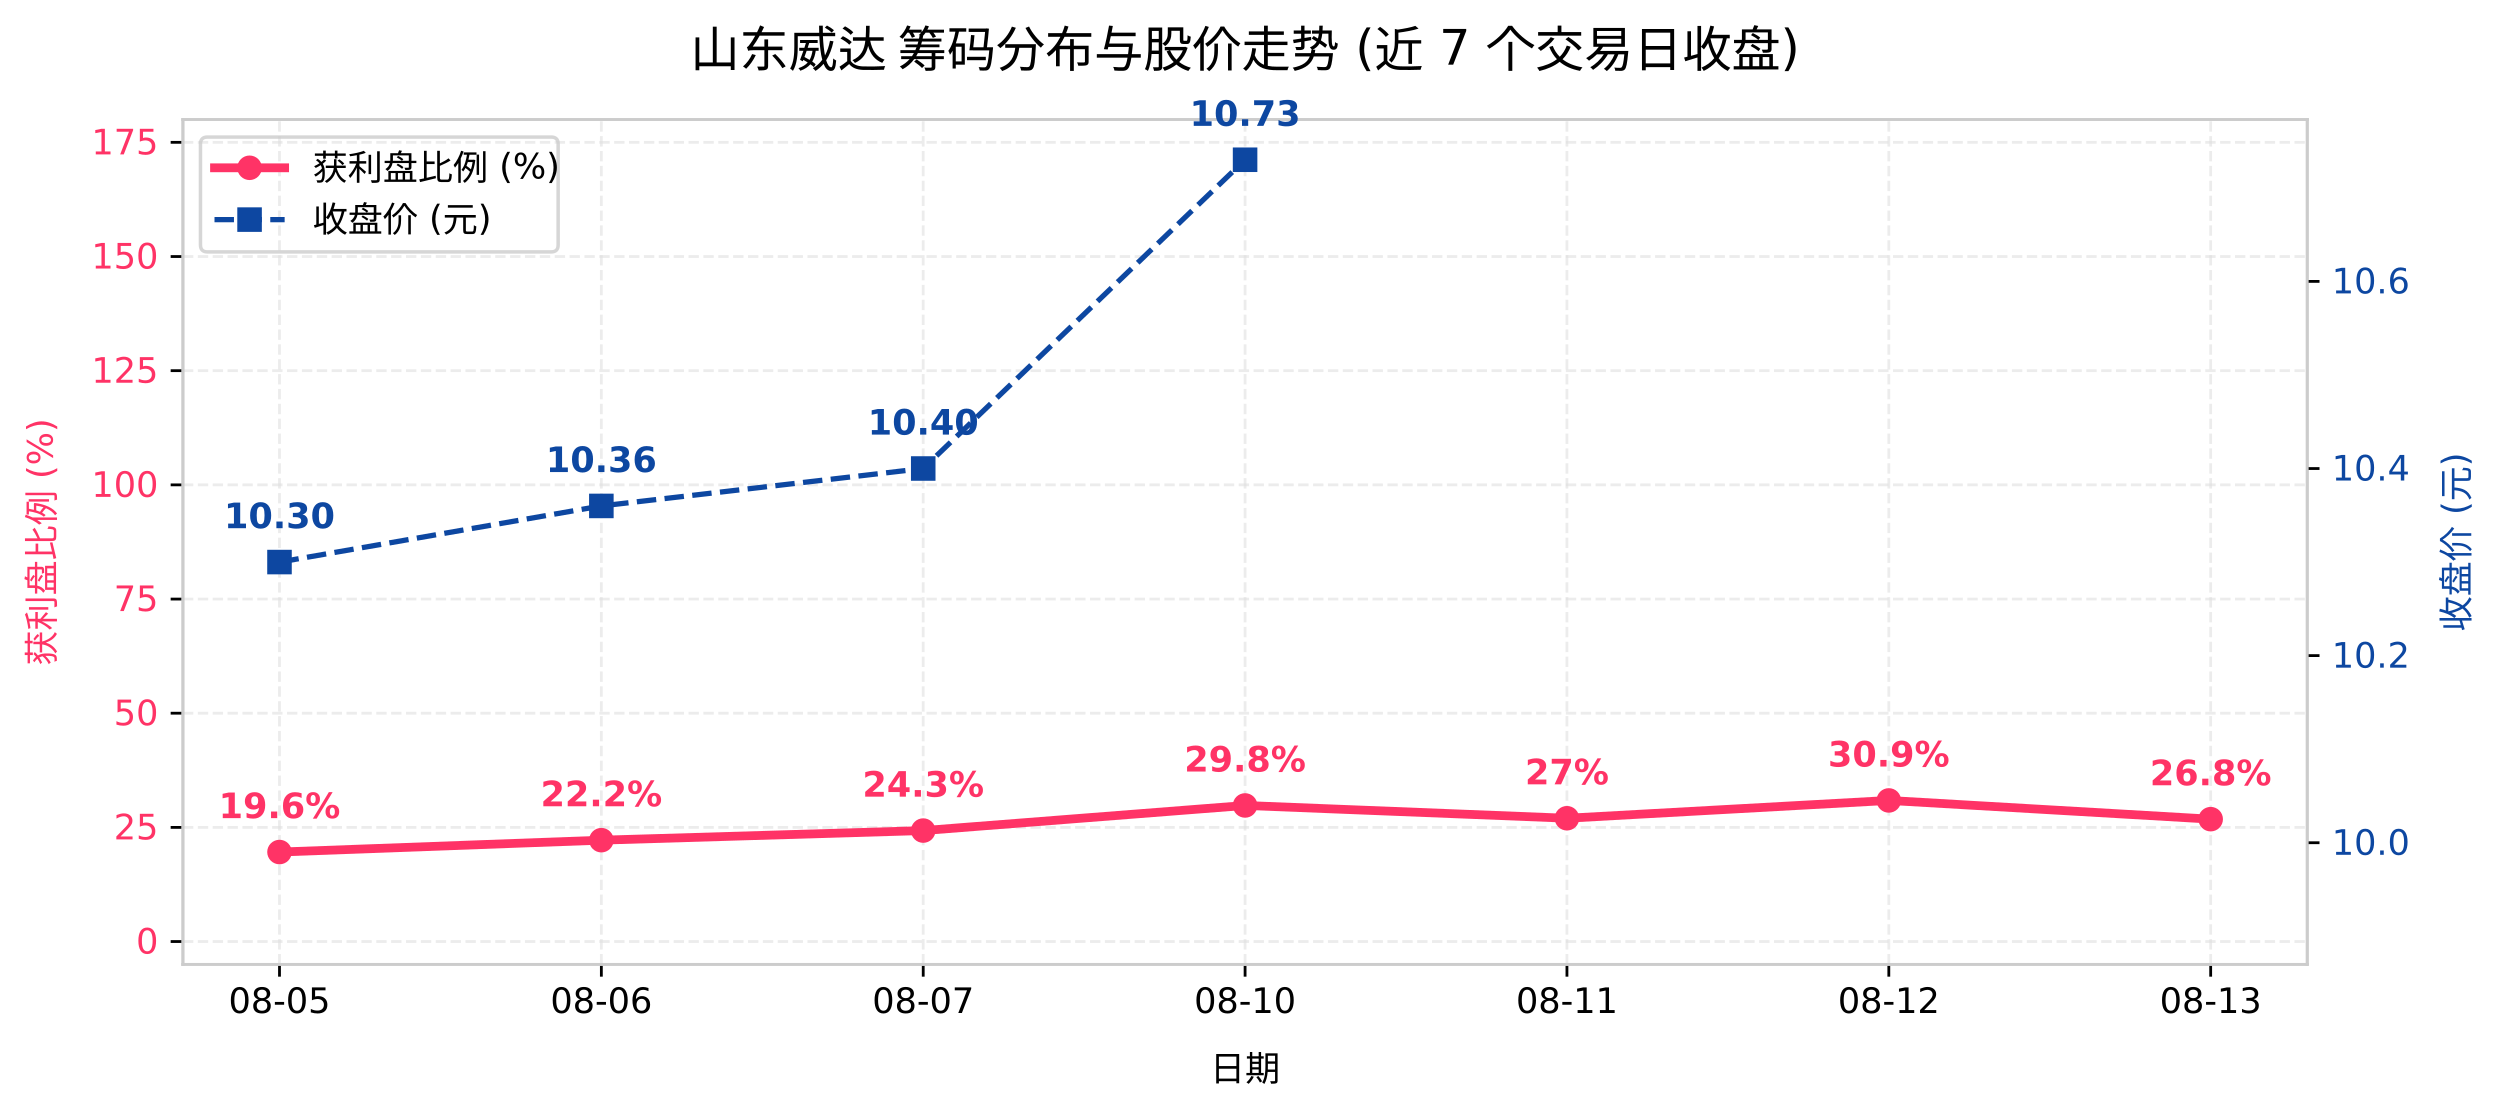
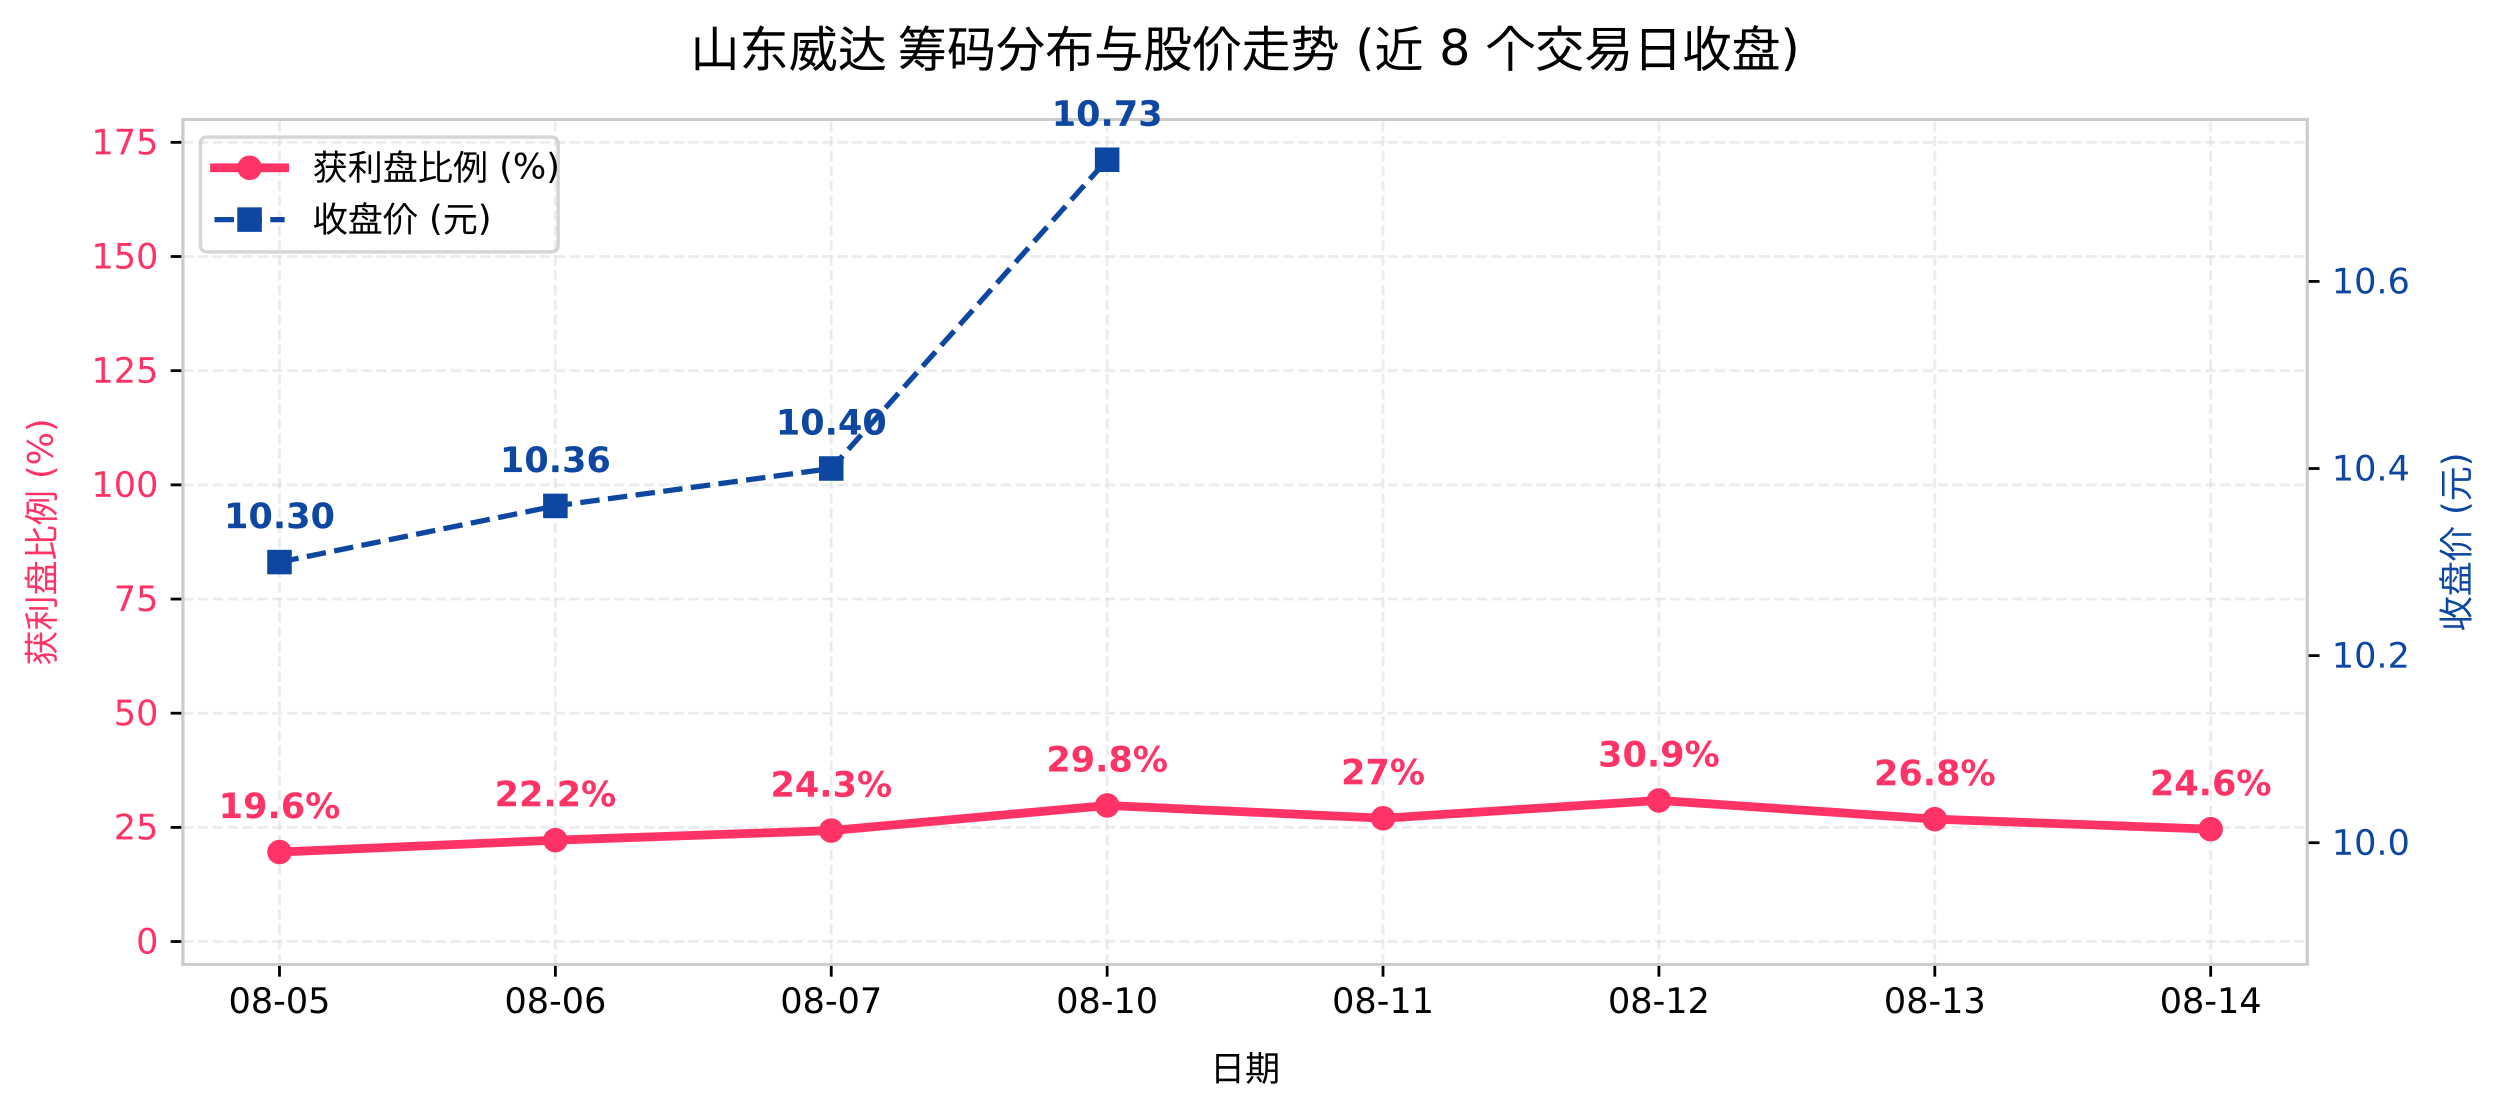
<svg xmlns="http://www.w3.org/2000/svg" xmlns:xlink="http://www.w3.org/1999/xlink" width="712.848pt" height="317.114pt" viewBox="0 0 712.848 317.114" version="1.1">
  <defs>
    <style type="text/css">*{stroke-linejoin: round; stroke-linecap: butt}</style>
  </defs>
  <g id="figure_1">
    <g id="patch_1">
      <path d="M 0 317.114  L 712.848 317.114  L 712.848 0  L 0 0  L 0 317.114  z " style="fill: none" />
    </g>
    <g id="axes_1">
      <g id="patch_2">
        <path d="M 52.163 274.983  L 657.883 274.983  L 657.883 34.08  L 52.163 34.08  L 52.163 274.983  z " style="fill: none" />
      </g>
      <g id="matplotlib.axis_1">
        <g id="xtick_1">
          <g id="line2d_1">
-             <path d="M 79.695 274.983  L 79.695 34.08  " clip-path="url(#p6cc0c022a0)" style="fill: none; stroke-dasharray: 2.96,1.28; stroke-dashoffset: 0; stroke: #e0e0e0; stroke-opacity: 0.6; stroke-width: 0.8" />
+             <path d="M 79.695 274.983  L 79.695 34.08  " clip-path="url(#p5c2fe282cb)" style="fill: none; stroke-dasharray: 2.96,1.28; stroke-dashoffset: 0; stroke: #e0e0e0; stroke-opacity: 0.6; stroke-width: 0.8" />
          </g>
          <g id="line2d_2">
            <defs>
-               <path id="mf3760b7bb2" d="M 0 0  L 0 3.5  " style="stroke: #000000; stroke-width: 0.8" />
+               <path id="m00f284ab8b" d="M 0 0  L 0 3.5  " style="stroke: #000000; stroke-width: 0.8" />
            </defs>
            <g>
-               <use xlink:href="#mf3760b7bb2" x="79.695" y="274.983" style="stroke: #000000; stroke-width: 0.8" />
+               <use xlink:href="#m00f284ab8b" x="79.695" y="274.983" style="stroke: #000000; stroke-width: 0.8" />
            </g>
          </g>
          <g id="text_1">
            <text style="font: 10px 'WenQuanYi Zen Hei', 'DejaVu Sans', 'Arial', sans-serif; text-anchor: middle" x="79.695" y="288.839" transform="rotate(-0 79.69523 288.8391)">08-05</text>
          </g>
        </g>
        <g id="xtick_2">
          <g id="line2d_3">
-             <path d="M 171.471 274.983  L 171.471 34.08  " clip-path="url(#p6cc0c022a0)" style="fill: none; stroke-dasharray: 2.96,1.28; stroke-dashoffset: 0; stroke: #e0e0e0; stroke-opacity: 0.6; stroke-width: 0.8" />
+             <path d="M 158.36 274.983  L 158.36 34.08  " clip-path="url(#p5c2fe282cb)" style="fill: none; stroke-dasharray: 2.96,1.28; stroke-dashoffset: 0; stroke: #e0e0e0; stroke-opacity: 0.6; stroke-width: 0.8" />
          </g>
          <g id="line2d_4">
            <g>
-               <use xlink:href="#mf3760b7bb2" x="171.471" y="274.983" style="stroke: #000000; stroke-width: 0.8" />
+               <use xlink:href="#m00f284ab8b" x="158.36" y="274.983" style="stroke: #000000; stroke-width: 0.8" />
            </g>
          </g>
          <g id="text_2">
-             <text style="font: 10px 'WenQuanYi Zen Hei', 'DejaVu Sans', 'Arial', sans-serif; text-anchor: middle" x="171.471" y="288.839" transform="rotate(-0 171.471 288.8391)">08-06</text>
+             <text style="font: 10px 'WenQuanYi Zen Hei', 'DejaVu Sans', 'Arial', sans-serif; text-anchor: middle" x="158.36" y="288.839" transform="rotate(-0 158.3602 288.8391)">08-06</text>
          </g>
        </g>
        <g id="xtick_3">
          <g id="line2d_5">
-             <path d="M 263.247 274.983  L 263.247 34.08  " clip-path="url(#p6cc0c022a0)" style="fill: none; stroke-dasharray: 2.96,1.28; stroke-dashoffset: 0; stroke: #e0e0e0; stroke-opacity: 0.6; stroke-width: 0.8" />
+             <path d="M 237.025 274.983  L 237.025 34.08  " clip-path="url(#p5c2fe282cb)" style="fill: none; stroke-dasharray: 2.96,1.28; stroke-dashoffset: 0; stroke: #e0e0e0; stroke-opacity: 0.6; stroke-width: 0.8" />
          </g>
          <g id="line2d_6">
            <g>
-               <use xlink:href="#mf3760b7bb2" x="263.247" y="274.983" style="stroke: #000000; stroke-width: 0.8" />
+               <use xlink:href="#m00f284ab8b" x="237.025" y="274.983" style="stroke: #000000; stroke-width: 0.8" />
            </g>
          </g>
          <g id="text_3">
-             <text style="font: 10px 'WenQuanYi Zen Hei', 'DejaVu Sans', 'Arial', sans-serif; text-anchor: middle" x="263.247" y="288.839" transform="rotate(-0 263.2467 288.8391)">08-07</text>
+             <text style="font: 10px 'WenQuanYi Zen Hei', 'DejaVu Sans', 'Arial', sans-serif; text-anchor: middle" x="237.025" y="288.839" transform="rotate(-0 237.0251 288.8391)">08-07</text>
          </g>
        </g>
        <g id="xtick_4">
          <g id="line2d_7">
-             <path d="M 355.022 274.983  L 355.022 34.08  " clip-path="url(#p6cc0c022a0)" style="fill: none; stroke-dasharray: 2.96,1.28; stroke-dashoffset: 0; stroke: #e0e0e0; stroke-opacity: 0.6; stroke-width: 0.8" />
+             <path d="M 315.69 274.983  L 315.69 34.08  " clip-path="url(#p5c2fe282cb)" style="fill: none; stroke-dasharray: 2.96,1.28; stroke-dashoffset: 0; stroke: #e0e0e0; stroke-opacity: 0.6; stroke-width: 0.8" />
          </g>
          <g id="line2d_8">
            <g>
-               <use xlink:href="#mf3760b7bb2" x="355.022" y="274.983" style="stroke: #000000; stroke-width: 0.8" />
+               <use xlink:href="#m00f284ab8b" x="315.69" y="274.983" style="stroke: #000000; stroke-width: 0.8" />
            </g>
          </g>
          <g id="text_4">
-             <text style="font: 10px 'WenQuanYi Zen Hei', 'DejaVu Sans', 'Arial', sans-serif; text-anchor: middle" x="355.022" y="288.839" transform="rotate(-0 355.0225 288.8391)">08-10</text>
+             <text style="font: 10px 'WenQuanYi Zen Hei', 'DejaVu Sans', 'Arial', sans-serif; text-anchor: middle" x="315.69" y="288.839" transform="rotate(-0 315.69 288.8391)">08-10</text>
          </g>
        </g>
        <g id="xtick_5">
          <g id="line2d_9">
-             <path d="M 446.798 274.983  L 446.798 34.08  " clip-path="url(#p6cc0c022a0)" style="fill: none; stroke-dasharray: 2.96,1.28; stroke-dashoffset: 0; stroke: #e0e0e0; stroke-opacity: 0.6; stroke-width: 0.8" />
+             <path d="M 394.355 274.983  L 394.355 34.08  " clip-path="url(#p5c2fe282cb)" style="fill: none; stroke-dasharray: 2.96,1.28; stroke-dashoffset: 0; stroke: #e0e0e0; stroke-opacity: 0.6; stroke-width: 0.8" />
          </g>
          <g id="line2d_10">
            <g>
-               <use xlink:href="#mf3760b7bb2" x="446.798" y="274.983" style="stroke: #000000; stroke-width: 0.8" />
+               <use xlink:href="#m00f284ab8b" x="394.355" y="274.983" style="stroke: #000000; stroke-width: 0.8" />
            </g>
          </g>
          <g id="text_5">
-             <text style="font: 10px 'WenQuanYi Zen Hei', 'DejaVu Sans', 'Arial', sans-serif; text-anchor: middle" x="446.798" y="288.839" transform="rotate(-0 446.7983 288.8391)">08-11</text>
+             <text style="font: 10px 'WenQuanYi Zen Hei', 'DejaVu Sans', 'Arial', sans-serif; text-anchor: middle" x="394.355" y="288.839" transform="rotate(-0 394.355 288.8391)">08-11</text>
          </g>
        </g>
        <g id="xtick_6">
          <g id="line2d_11">
-             <path d="M 538.574 274.983  L 538.574 34.08  " clip-path="url(#p6cc0c022a0)" style="fill: none; stroke-dasharray: 2.96,1.28; stroke-dashoffset: 0; stroke: #e0e0e0; stroke-opacity: 0.6; stroke-width: 0.8" />
+             <path d="M 473.02 274.983  L 473.02 34.08  " clip-path="url(#p5c2fe282cb)" style="fill: none; stroke-dasharray: 2.96,1.28; stroke-dashoffset: 0; stroke: #e0e0e0; stroke-opacity: 0.6; stroke-width: 0.8" />
          </g>
          <g id="line2d_12">
            <g>
-               <use xlink:href="#mf3760b7bb2" x="538.574" y="274.983" style="stroke: #000000; stroke-width: 0.8" />
+               <use xlink:href="#m00f284ab8b" x="473.02" y="274.983" style="stroke: #000000; stroke-width: 0.8" />
            </g>
          </g>
          <g id="text_6">
-             <text style="font: 10px 'WenQuanYi Zen Hei', 'DejaVu Sans', 'Arial', sans-serif; text-anchor: middle" x="538.574" y="288.839" transform="rotate(-0 538.574 288.8391)">08-12</text>
+             <text style="font: 10px 'WenQuanYi Zen Hei', 'DejaVu Sans', 'Arial', sans-serif; text-anchor: middle" x="473.02" y="288.839" transform="rotate(-0 473.0199 288.8391)">08-12</text>
          </g>
        </g>
        <g id="xtick_7">
          <g id="line2d_13">
-             <path d="M 630.35 274.983  L 630.35 34.08  " clip-path="url(#p6cc0c022a0)" style="fill: none; stroke-dasharray: 2.96,1.28; stroke-dashoffset: 0; stroke: #e0e0e0; stroke-opacity: 0.6; stroke-width: 0.8" />
+             <path d="M 551.685 274.983  L 551.685 34.08  " clip-path="url(#p5c2fe282cb)" style="fill: none; stroke-dasharray: 2.96,1.28; stroke-dashoffset: 0; stroke: #e0e0e0; stroke-opacity: 0.6; stroke-width: 0.8" />
          </g>
          <g id="line2d_14">
            <g>
-               <use xlink:href="#mf3760b7bb2" x="630.35" y="274.983" style="stroke: #000000; stroke-width: 0.8" />
+               <use xlink:href="#m00f284ab8b" x="551.685" y="274.983" style="stroke: #000000; stroke-width: 0.8" />
            </g>
          </g>
          <g id="text_7">
-             <text style="font: 10px 'WenQuanYi Zen Hei', 'DejaVu Sans', 'Arial', sans-serif; text-anchor: middle" x="630.35" y="288.839" transform="rotate(-0 630.3498 288.8391)">08-13</text>
-           </g>
-         </g>
-         <g id="text_8">
+             <text style="font: 10px 'WenQuanYi Zen Hei', 'DejaVu Sans', 'Arial', sans-serif; text-anchor: middle" x="551.685" y="288.839" transform="rotate(-0 551.6848 288.8391)">08-13</text>
+           </g>
+         </g>
+         <g id="xtick_8">
+           <g id="line2d_15">
+             <path d="M 630.35 274.983  L 630.35 34.08  " clip-path="url(#p5c2fe282cb)" style="fill: none; stroke-dasharray: 2.96,1.28; stroke-dashoffset: 0; stroke: #e0e0e0; stroke-opacity: 0.6; stroke-width: 0.8" />
+           </g>
+           <g id="line2d_16">
+             <g>
+               <use xlink:href="#m00f284ab8b" x="630.35" y="274.983" style="stroke: #000000; stroke-width: 0.8" />
+             </g>
+           </g>
+           <g id="text_8">
+             <text style="font: 10px 'WenQuanYi Zen Hei', 'DejaVu Sans', 'Arial', sans-serif; text-anchor: middle" x="630.35" y="288.839" transform="rotate(-0 630.3498 288.8391)">08-14</text>
+           </g>
+         </g>
+         <g id="text_9">
          <text style="font: 10px 'WenQuanYi Zen Hei', 'DejaVu Sans', 'Arial', sans-serif; text-anchor: middle" x="355.022" y="308.253" transform="rotate(-0 355.0225 308.2531)">日期</text>
        </g>
      </g>
      <g id="matplotlib.axis_2">
        <g id="ytick_1">
-           <g id="line2d_15">
-             <path d="M 52.163 268.472  L 657.883 268.472  " clip-path="url(#p6cc0c022a0)" style="fill: none; stroke-dasharray: 2.96,1.28; stroke-dashoffset: 0; stroke: #e0e0e0; stroke-opacity: 0.6; stroke-width: 0.8" />
-           </g>
-           <g id="line2d_16">
+           <g id="line2d_17">
+             <path d="M 52.163 268.472  L 657.883 268.472  " clip-path="url(#p5c2fe282cb)" style="fill: none; stroke-dasharray: 2.96,1.28; stroke-dashoffset: 0; stroke: #e0e0e0; stroke-opacity: 0.6; stroke-width: 0.8" />
+           </g>
+           <g id="line2d_18">
            <defs>
-               <path id="mcc15ce5965" d="M 0 0  L -3.5 0  " style="stroke: #000000; stroke-width: 0.8" />
+               <path id="mad13f65af6" d="M 0 0  L -3.5 0  " style="stroke: #000000; stroke-width: 0.8" />
            </defs>
            <g>
-               <use xlink:href="#mcc15ce5965" x="52.163" y="268.472" style="stroke: #000000; stroke-width: 0.8" />
-             </g>
-           </g>
-           <g id="text_9">
+               <use xlink:href="#mad13f65af6" x="52.163" y="268.472" style="stroke: #000000; stroke-width: 0.8" />
+             </g>
+           </g>
+           <g id="text_10">
            <text style="fill: #ff3366; font: 10px 'WenQuanYi Zen Hei', 'DejaVu Sans', 'Arial', sans-serif; text-anchor: end" x="45.163" y="271.9" transform="rotate(-0 45.1625 271.9001)">0</text>
          </g>
        </g>
        <g id="ytick_2">
-           <g id="line2d_17">
-             <path d="M 52.163 235.918  L 657.883 235.918  " clip-path="url(#p6cc0c022a0)" style="fill: none; stroke-dasharray: 2.96,1.28; stroke-dashoffset: 0; stroke: #e0e0e0; stroke-opacity: 0.6; stroke-width: 0.8" />
-           </g>
-           <g id="line2d_18">
-             <g>
-               <use xlink:href="#mcc15ce5965" x="52.163" y="235.918" style="stroke: #000000; stroke-width: 0.8" />
-             </g>
-           </g>
-           <g id="text_10">
+           <g id="line2d_19">
+             <path d="M 52.163 235.918  L 657.883 235.918  " clip-path="url(#p5c2fe282cb)" style="fill: none; stroke-dasharray: 2.96,1.28; stroke-dashoffset: 0; stroke: #e0e0e0; stroke-opacity: 0.6; stroke-width: 0.8" />
+           </g>
+           <g id="line2d_20">
+             <g>
+               <use xlink:href="#mad13f65af6" x="52.163" y="235.918" style="stroke: #000000; stroke-width: 0.8" />
+             </g>
+           </g>
+           <g id="text_11">
            <text style="fill: #ff3366; font: 10px 'WenQuanYi Zen Hei', 'DejaVu Sans', 'Arial', sans-serif; text-anchor: end" x="45.163" y="239.346" transform="rotate(-0 45.1625 239.3457)">25</text>
          </g>
        </g>
        <g id="ytick_3">
-           <g id="line2d_19">
-             <path d="M 52.163 203.363  L 657.883 203.363  " clip-path="url(#p6cc0c022a0)" style="fill: none; stroke-dasharray: 2.96,1.28; stroke-dashoffset: 0; stroke: #e0e0e0; stroke-opacity: 0.6; stroke-width: 0.8" />
-           </g>
-           <g id="line2d_20">
-             <g>
-               <use xlink:href="#mcc15ce5965" x="52.163" y="203.363" style="stroke: #000000; stroke-width: 0.8" />
-             </g>
-           </g>
-           <g id="text_11">
+           <g id="line2d_21">
+             <path d="M 52.163 203.363  L 657.883 203.363  " clip-path="url(#p5c2fe282cb)" style="fill: none; stroke-dasharray: 2.96,1.28; stroke-dashoffset: 0; stroke: #e0e0e0; stroke-opacity: 0.6; stroke-width: 0.8" />
+           </g>
+           <g id="line2d_22">
+             <g>
+               <use xlink:href="#mad13f65af6" x="52.163" y="203.363" style="stroke: #000000; stroke-width: 0.8" />
+             </g>
+           </g>
+           <g id="text_12">
            <text style="fill: #ff3366; font: 10px 'WenQuanYi Zen Hei', 'DejaVu Sans', 'Arial', sans-serif; text-anchor: end" x="45.163" y="206.791" transform="rotate(-0 45.1625 206.7913)">50</text>
          </g>
        </g>
        <g id="ytick_4">
-           <g id="line2d_21">
-             <path d="M 52.163 170.809  L 657.883 170.809  " clip-path="url(#p6cc0c022a0)" style="fill: none; stroke-dasharray: 2.96,1.28; stroke-dashoffset: 0; stroke: #e0e0e0; stroke-opacity: 0.6; stroke-width: 0.8" />
-           </g>
-           <g id="line2d_22">
-             <g>
-               <use xlink:href="#mcc15ce5965" x="52.163" y="170.809" style="stroke: #000000; stroke-width: 0.8" />
-             </g>
-           </g>
-           <g id="text_12">
+           <g id="line2d_23">
+             <path d="M 52.163 170.809  L 657.883 170.809  " clip-path="url(#p5c2fe282cb)" style="fill: none; stroke-dasharray: 2.96,1.28; stroke-dashoffset: 0; stroke: #e0e0e0; stroke-opacity: 0.6; stroke-width: 0.8" />
+           </g>
+           <g id="line2d_24">
+             <g>
+               <use xlink:href="#mad13f65af6" x="52.163" y="170.809" style="stroke: #000000; stroke-width: 0.8" />
+             </g>
+           </g>
+           <g id="text_13">
            <text style="fill: #ff3366; font: 10px 'WenQuanYi Zen Hei', 'DejaVu Sans', 'Arial', sans-serif; text-anchor: end" x="45.163" y="174.237" transform="rotate(-0 45.1625 174.2369)">75</text>
          </g>
        </g>
        <g id="ytick_5">
-           <g id="line2d_23">
-             <path d="M 52.163 138.254  L 657.883 138.254  " clip-path="url(#p6cc0c022a0)" style="fill: none; stroke-dasharray: 2.96,1.28; stroke-dashoffset: 0; stroke: #e0e0e0; stroke-opacity: 0.6; stroke-width: 0.8" />
-           </g>
-           <g id="line2d_24">
-             <g>
-               <use xlink:href="#mcc15ce5965" x="52.163" y="138.254" style="stroke: #000000; stroke-width: 0.8" />
-             </g>
-           </g>
-           <g id="text_13">
+           <g id="line2d_25">
+             <path d="M 52.163 138.254  L 657.883 138.254  " clip-path="url(#p5c2fe282cb)" style="fill: none; stroke-dasharray: 2.96,1.28; stroke-dashoffset: 0; stroke: #e0e0e0; stroke-opacity: 0.6; stroke-width: 0.8" />
+           </g>
+           <g id="line2d_26">
+             <g>
+               <use xlink:href="#mad13f65af6" x="52.163" y="138.254" style="stroke: #000000; stroke-width: 0.8" />
+             </g>
+           </g>
+           <g id="text_14">
            <text style="fill: #ff3366; font: 10px 'WenQuanYi Zen Hei', 'DejaVu Sans', 'Arial', sans-serif; text-anchor: end" x="45.163" y="141.682" transform="rotate(-0 45.1625 141.6825)">100</text>
          </g>
        </g>
        <g id="ytick_6">
-           <g id="line2d_25">
-             <path d="M 52.163 105.7  L 657.883 105.7  " clip-path="url(#p6cc0c022a0)" style="fill: none; stroke-dasharray: 2.96,1.28; stroke-dashoffset: 0; stroke: #e0e0e0; stroke-opacity: 0.6; stroke-width: 0.8" />
-           </g>
-           <g id="line2d_26">
-             <g>
-               <use xlink:href="#mcc15ce5965" x="52.163" y="105.7" style="stroke: #000000; stroke-width: 0.8" />
-             </g>
-           </g>
-           <g id="text_14">
+           <g id="line2d_27">
+             <path d="M 52.163 105.7  L 657.883 105.7  " clip-path="url(#p5c2fe282cb)" style="fill: none; stroke-dasharray: 2.96,1.28; stroke-dashoffset: 0; stroke: #e0e0e0; stroke-opacity: 0.6; stroke-width: 0.8" />
+           </g>
+           <g id="line2d_28">
+             <g>
+               <use xlink:href="#mad13f65af6" x="52.163" y="105.7" style="stroke: #000000; stroke-width: 0.8" />
+             </g>
+           </g>
+           <g id="text_15">
            <text style="fill: #ff3366; font: 10px 'WenQuanYi Zen Hei', 'DejaVu Sans', 'Arial', sans-serif; text-anchor: end" x="45.163" y="109.128" transform="rotate(-0 45.1625 109.1281)">125</text>
          </g>
        </g>
        <g id="ytick_7">
-           <g id="line2d_27">
-             <path d="M 52.163 73.146  L 657.883 73.146  " clip-path="url(#p6cc0c022a0)" style="fill: none; stroke-dasharray: 2.96,1.28; stroke-dashoffset: 0; stroke: #e0e0e0; stroke-opacity: 0.6; stroke-width: 0.8" />
-           </g>
-           <g id="line2d_28">
-             <g>
-               <use xlink:href="#mcc15ce5965" x="52.163" y="73.146" style="stroke: #000000; stroke-width: 0.8" />
-             </g>
-           </g>
-           <g id="text_15">
+           <g id="line2d_29">
+             <path d="M 52.163 73.146  L 657.883 73.146  " clip-path="url(#p5c2fe282cb)" style="fill: none; stroke-dasharray: 2.96,1.28; stroke-dashoffset: 0; stroke: #e0e0e0; stroke-opacity: 0.6; stroke-width: 0.8" />
+           </g>
+           <g id="line2d_30">
+             <g>
+               <use xlink:href="#mad13f65af6" x="52.163" y="73.146" style="stroke: #000000; stroke-width: 0.8" />
+             </g>
+           </g>
+           <g id="text_16">
            <text style="fill: #ff3366; font: 10px 'WenQuanYi Zen Hei', 'DejaVu Sans', 'Arial', sans-serif; text-anchor: end" x="45.163" y="76.574" transform="rotate(-0 45.1625 76.57371)">150</text>
          </g>
        </g>
        <g id="ytick_8">
-           <g id="line2d_29">
-             <path d="M 52.163 40.591  L 657.883 40.591  " clip-path="url(#p6cc0c022a0)" style="fill: none; stroke-dasharray: 2.96,1.28; stroke-dashoffset: 0; stroke: #e0e0e0; stroke-opacity: 0.6; stroke-width: 0.8" />
-           </g>
-           <g id="line2d_30">
-             <g>
-               <use xlink:href="#mcc15ce5965" x="52.163" y="40.591" style="stroke: #000000; stroke-width: 0.8" />
-             </g>
-           </g>
-           <g id="text_16">
+           <g id="line2d_31">
+             <path d="M 52.163 40.591  L 657.883 40.591  " clip-path="url(#p5c2fe282cb)" style="fill: none; stroke-dasharray: 2.96,1.28; stroke-dashoffset: 0; stroke: #e0e0e0; stroke-opacity: 0.6; stroke-width: 0.8" />
+           </g>
+           <g id="line2d_32">
+             <g>
+               <use xlink:href="#mad13f65af6" x="52.163" y="40.591" style="stroke: #000000; stroke-width: 0.8" />
+             </g>
+           </g>
+           <g id="text_17">
            <text style="fill: #ff3366; font: 10px 'WenQuanYi Zen Hei', 'DejaVu Sans', 'Arial', sans-serif; text-anchor: end" x="45.163" y="44.019" transform="rotate(-0 45.1625 44.01932)">175</text>
          </g>
        </g>
-         <g id="text_17">
+         <g id="text_18">
          <text style="fill: #ff3366; font: 10px 'WenQuanYi Zen Hei', 'DejaVu Sans', 'Arial', sans-serif; text-anchor: middle" x="15.463" y="154.532" transform="rotate(-90 15.4625 154.5316)">获利盘比例 (%)</text>
        </g>
      </g>
-       <g id="line2d_31">
-         <path d="M 79.695 242.949  L 171.471 239.564  L 263.247 236.829  L 355.022 229.667  L 446.798 233.313  L 538.574 228.235  L 630.35 233.574  " clip-path="url(#p6cc0c022a0)" style="fill: none; stroke: #ff3366; stroke-width: 2.5; stroke-linecap: square" />
+       <g id="line2d_33">
+         <path d="M 79.695 242.949  L 158.36 239.564  L 237.025 236.829  L 315.69 229.667  L 394.355 233.313  L 473.02 228.235  L 551.685 233.574  L 630.35 236.438  " clip-path="url(#p5c2fe282cb)" style="fill: none; stroke: #ff3366; stroke-width: 2.5; stroke-linecap: square" />
        <defs>
-           <path id="me7953d5eff" d="M 0 3  C 0.796 3 1.559 2.684 2.121 2.121  C 2.684 1.559 3 0.796 3 0  C 3 -0.796 2.684 -1.559 2.121 -2.121  C 1.559 -2.684 0.796 -3 0 -3  C -0.796 -3 -1.559 -2.684 -2.121 -2.121  C -2.684 -1.559 -3 -0.796 -3 0  C -3 0.796 -2.684 1.559 -2.121 2.121  C -1.559 2.684 -0.796 3 0 3  z " style="stroke: #ff3366" />
+           <path id="m4d4e377813" d="M 0 3  C 0.796 3 1.559 2.684 2.121 2.121  C 2.684 1.559 3 0.796 3 0  C 3 -0.796 2.684 -1.559 2.121 -2.121  C 1.559 -2.684 0.796 -3 0 -3  C -0.796 -3 -1.559 -2.684 -2.121 -2.121  C -2.684 -1.559 -3 -0.796 -3 0  C -3 0.796 -2.684 1.559 -2.121 2.121  C -1.559 2.684 -0.796 3 0 3  z " style="stroke: #ff3366" />
        </defs>
-         <g clip-path="url(#p6cc0c022a0)">
-           <use xlink:href="#me7953d5eff" x="79.695" y="242.949" style="fill: #ff3366; stroke: #ff3366" />
-           <use xlink:href="#me7953d5eff" x="171.471" y="239.564" style="fill: #ff3366; stroke: #ff3366" />
-           <use xlink:href="#me7953d5eff" x="263.247" y="236.829" style="fill: #ff3366; stroke: #ff3366" />
-           <use xlink:href="#me7953d5eff" x="355.022" y="229.667" style="fill: #ff3366; stroke: #ff3366" />
-           <use xlink:href="#me7953d5eff" x="446.798" y="233.313" style="fill: #ff3366; stroke: #ff3366" />
-           <use xlink:href="#me7953d5eff" x="538.574" y="228.235" style="fill: #ff3366; stroke: #ff3366" />
-           <use xlink:href="#me7953d5eff" x="630.35" y="233.574" style="fill: #ff3366; stroke: #ff3366" />
+         <g clip-path="url(#p5c2fe282cb)">
+           <use xlink:href="#m4d4e377813" x="79.695" y="242.949" style="fill: #ff3366; stroke: #ff3366" />
+           <use xlink:href="#m4d4e377813" x="158.36" y="239.564" style="fill: #ff3366; stroke: #ff3366" />
+           <use xlink:href="#m4d4e377813" x="237.025" y="236.829" style="fill: #ff3366; stroke: #ff3366" />
+           <use xlink:href="#m4d4e377813" x="315.69" y="229.667" style="fill: #ff3366; stroke: #ff3366" />
+           <use xlink:href="#m4d4e377813" x="394.355" y="233.313" style="fill: #ff3366; stroke: #ff3366" />
+           <use xlink:href="#m4d4e377813" x="473.02" y="228.235" style="fill: #ff3366; stroke: #ff3366" />
+           <use xlink:href="#m4d4e377813" x="551.685" y="233.574" style="fill: #ff3366; stroke: #ff3366" />
+           <use xlink:href="#m4d4e377813" x="630.35" y="236.438" style="fill: #ff3366; stroke: #ff3366" />
        </g>
      </g>
      <g id="patch_3">
        <path d="M 52.163 274.983  L 52.163 34.08  " style="fill: none; stroke: #cccccc; stroke-width: 0.8; stroke-linejoin: miter; stroke-linecap: square" />
      </g>
      <g id="patch_4">
        <path d="M 657.883 274.983  L 657.883 34.08  " style="fill: none; stroke: #cccccc; stroke-width: 0.8; stroke-linejoin: miter; stroke-linecap: square" />
      </g>
      <g id="patch_5">
        <path d="M 52.163 274.983  L 657.883 274.983  " style="fill: none; stroke: #cccccc; stroke-width: 0.8; stroke-linejoin: miter; stroke-linecap: square" />
      </g>
      <g id="patch_6">
        <path d="M 52.163 34.08  L 657.883 34.08  " style="fill: none; stroke: #cccccc; stroke-width: 0.8; stroke-linejoin: miter; stroke-linecap: square" />
      </g>
-       <g id="text_18">
+       <g id="text_19">
        <text style="fill: #ff3366; font: 700 10px 'WenQuanYi Zen Hei', 'DejaVu Sans', 'Arial', sans-serif; text-anchor: middle" x="79.695" y="233.288" transform="rotate(-0 79.69523 233.2884)">19.6%</text>
      </g>
-       <g id="text_19">
-         <text style="fill: #ff3366; font: 700 10px 'WenQuanYi Zen Hei', 'DejaVu Sans', 'Arial', sans-serif; text-anchor: middle" x="171.471" y="229.903" transform="rotate(-0 171.471 229.9027)">22.2%</text>
-       </g>
      <g id="text_20">
-         <text style="fill: #ff3366; font: 700 10px 'WenQuanYi Zen Hei', 'DejaVu Sans', 'Arial', sans-serif; text-anchor: middle" x="263.247" y="227.168" transform="rotate(-0 263.2467 227.1681)">24.3%</text>
+         <text style="fill: #ff3366; font: 700 10px 'WenQuanYi Zen Hei', 'DejaVu Sans', 'Arial', sans-serif; text-anchor: middle" x="158.36" y="229.903" transform="rotate(-0 158.3602 229.9027)">22.2%</text>
      </g>
      <g id="text_21">
-         <text style="fill: #ff3366; font: 700 10px 'WenQuanYi Zen Hei', 'DejaVu Sans', 'Arial', sans-serif; text-anchor: middle" x="355.022" y="220.006" transform="rotate(-0 355.0225 220.0062)">29.8%</text>
+         <text style="fill: #ff3366; font: 700 10px 'WenQuanYi Zen Hei', 'DejaVu Sans', 'Arial', sans-serif; text-anchor: middle" x="237.025" y="227.168" transform="rotate(-0 237.0251 227.1681)">24.3%</text>
      </g>
      <g id="text_22">
-         <text style="fill: #ff3366; font: 700 10px 'WenQuanYi Zen Hei', 'DejaVu Sans', 'Arial', sans-serif; text-anchor: middle" x="446.798" y="223.652" transform="rotate(-0 446.7983 223.6523)">27%</text>
+         <text style="fill: #ff3366; font: 700 10px 'WenQuanYi Zen Hei', 'DejaVu Sans', 'Arial', sans-serif; text-anchor: middle" x="315.69" y="220.006" transform="rotate(-0 315.69 220.0062)">29.8%</text>
      </g>
      <g id="text_23">
-         <text style="fill: #ff3366; font: 700 10px 'WenQuanYi Zen Hei', 'DejaVu Sans', 'Arial', sans-serif; text-anchor: middle" x="538.574" y="218.574" transform="rotate(-0 538.574 218.5738)">30.9%</text>
+         <text style="fill: #ff3366; font: 700 10px 'WenQuanYi Zen Hei', 'DejaVu Sans', 'Arial', sans-serif; text-anchor: middle" x="394.355" y="223.652" transform="rotate(-0 394.355 223.6523)">27%</text>
      </g>
      <g id="text_24">
-         <text style="fill: #ff3366; font: 700 10px 'WenQuanYi Zen Hei', 'DejaVu Sans', 'Arial', sans-serif; text-anchor: middle" x="630.35" y="223.913" transform="rotate(-0 630.3498 223.9127)">26.8%</text>
+         <text style="fill: #ff3366; font: 700 10px 'WenQuanYi Zen Hei', 'DejaVu Sans', 'Arial', sans-serif; text-anchor: middle" x="473.02" y="218.574" transform="rotate(-0 473.0199 218.5738)">30.9%</text>
+       </g>
+       <g id="text_25">
+         <text style="fill: #ff3366; font: 700 10px 'WenQuanYi Zen Hei', 'DejaVu Sans', 'Arial', sans-serif; text-anchor: middle" x="551.685" y="223.913" transform="rotate(-0 551.6848 223.9127)">26.8%</text>
+       </g>
+       <g id="text_26">
+         <text style="fill: #ff3366; font: 700 10px 'WenQuanYi Zen Hei', 'DejaVu Sans', 'Arial', sans-serif; text-anchor: middle" x="630.35" y="226.777" transform="rotate(-0 630.3498 226.7775)">24.6%</text>
      </g>
      <g id="legend_1">
        <g id="patch_7">
          <path d="M 59.163 71.829  L 157.15 71.829  Q 159.15 71.829 159.15 69.829  L 159.15 41.08  Q 159.15 39.08 157.15 39.08  L 59.163 39.08  Q 57.163 39.08 57.163 41.08  L 57.163 69.829  Q 57.163 71.829 59.163 71.829  L 59.163 71.829  z " style="fill: none; opacity: 0.8; stroke: #cccccc; stroke-linejoin: miter" />
        </g>
-         <g id="line2d_32">
+         <g id="line2d_34">
          <path d="M 61.163 47.843  L 71.162 47.843  L 81.162 47.843  " style="fill: none; stroke: #ff3366; stroke-width: 2.5; stroke-linecap: square" />
          <g>
-             <use xlink:href="#me7953d5eff" x="71.162" y="47.843" style="fill: #ff3366; stroke: #ff3366" />
-           </g>
-         </g>
-         <g id="text_25">
+             <use xlink:href="#m4d4e377813" x="71.162" y="47.843" style="fill: #ff3366; stroke: #ff3366" />
+           </g>
+         </g>
+         <g id="text_27">
          <text style="font: 10px 'WenQuanYi Zen Hei', 'DejaVu Sans', 'Arial', sans-serif; text-anchor: start" x="89.162" y="51.343" transform="rotate(-0 89.1625 51.34281)">获利盘比例 (%)</text>
        </g>
-         <g id="line2d_33">
+         <g id="line2d_35">
          <path d="M 61.163 62.619  L 71.162 62.619  L 81.162 62.619  " style="fill: none; stroke-dasharray: 5.55,2.4; stroke-dashoffset: 0; stroke: #0d47a1; stroke-width: 1.5" />
          <defs>
-             <path id="m7fea836b8f" d="M -3 3  L 3 3  L 3 -3  L -3 -3  z " style="stroke: #0d47a1; stroke-linejoin: miter" />
+             <path id="m0909028098" d="M -3 3  L 3 3  L 3 -3  L -3 -3  z " style="stroke: #0d47a1; stroke-linejoin: miter" />
          </defs>
          <g>
-             <use xlink:href="#m7fea836b8f" x="71.162" y="62.619" style="fill: #0d47a1; stroke: #0d47a1; stroke-linejoin: miter" />
-           </g>
-         </g>
-         <g id="text_26">
+             <use xlink:href="#m0909028098" x="71.162" y="62.619" style="fill: #0d47a1; stroke: #0d47a1; stroke-linejoin: miter" />
+           </g>
+         </g>
+         <g id="text_28">
          <text style="font: 10px 'WenQuanYi Zen Hei', 'DejaVu Sans', 'Arial', sans-serif; text-anchor: start" x="89.162" y="66.119" transform="rotate(-0 89.1625 66.11938)">收盘价 (元)</text>
        </g>
      </g>
    </g>
    <g id="axes_2">
      <g id="matplotlib.axis_3">
        <g id="ytick_9">
-           <g id="line2d_34">
+           <g id="line2d_36">
            <defs>
-               <path id="m987b723db2" d="M 0 0  L 3.5 0  " style="stroke: #000000; stroke-width: 0.8" />
+               <path id="mdb126d5b56" d="M 0 0  L 3.5 0  " style="stroke: #000000; stroke-width: 0.8" />
            </defs>
            <g>
-               <use xlink:href="#m987b723db2" x="657.883" y="240.301" style="stroke: #000000; stroke-width: 0.8" />
-             </g>
-           </g>
-           <g id="text_27">
+               <use xlink:href="#mdb126d5b56" x="657.883" y="240.301" style="stroke: #000000; stroke-width: 0.8" />
+             </g>
+           </g>
+           <g id="text_29">
            <text style="fill: #0d47a1; font: 10px 'WenQuanYi Zen Hei', 'DejaVu Sans', 'Arial', sans-serif; text-anchor: start" x="664.883" y="243.73" transform="rotate(-0 664.8825 243.7295)">10.0</text>
          </g>
        </g>
        <g id="ytick_10">
-           <g id="line2d_35">
-             <g>
-               <use xlink:href="#m987b723db2" x="657.883" y="186.945" style="stroke: #000000; stroke-width: 0.8" />
-             </g>
-           </g>
-           <g id="text_28">
+           <g id="line2d_37">
+             <g>
+               <use xlink:href="#mdb126d5b56" x="657.883" y="186.945" style="stroke: #000000; stroke-width: 0.8" />
+             </g>
+           </g>
+           <g id="text_30">
            <text style="fill: #0d47a1; font: 10px 'WenQuanYi Zen Hei', 'DejaVu Sans', 'Arial', sans-serif; text-anchor: start" x="664.883" y="190.373" transform="rotate(-0 664.8825 190.3735)">10.2</text>
          </g>
        </g>
        <g id="ytick_11">
-           <g id="line2d_36">
-             <g>
-               <use xlink:href="#m987b723db2" x="657.883" y="133.589" style="stroke: #000000; stroke-width: 0.8" />
-             </g>
-           </g>
-           <g id="text_29">
+           <g id="line2d_38">
+             <g>
+               <use xlink:href="#mdb126d5b56" x="657.883" y="133.589" style="stroke: #000000; stroke-width: 0.8" />
+             </g>
+           </g>
+           <g id="text_31">
            <text style="fill: #0d47a1; font: 10px 'WenQuanYi Zen Hei', 'DejaVu Sans', 'Arial', sans-serif; text-anchor: start" x="664.883" y="137.017" transform="rotate(-0 664.8825 137.0174)">10.4</text>
          </g>
        </g>
        <g id="ytick_12">
-           <g id="line2d_37">
-             <g>
-               <use xlink:href="#m987b723db2" x="657.883" y="80.233" style="stroke: #000000; stroke-width: 0.8" />
-             </g>
-           </g>
-           <g id="text_30">
+           <g id="line2d_39">
+             <g>
+               <use xlink:href="#mdb126d5b56" x="657.883" y="80.233" style="stroke: #000000; stroke-width: 0.8" />
+             </g>
+           </g>
+           <g id="text_32">
            <text style="fill: #0d47a1; font: 10px 'WenQuanYi Zen Hei', 'DejaVu Sans', 'Arial', sans-serif; text-anchor: start" x="664.883" y="83.661" transform="rotate(-0 664.8825 83.66141)">10.6</text>
          </g>
        </g>
-         <g id="text_31">
+         <g id="text_33">
          <text style="fill: #0d47a1; font: 10px 'WenQuanYi Zen Hei', 'DejaVu Sans', 'Arial', sans-serif; text-anchor: middle" x="703.939" y="154.532" transform="rotate(-90 703.9388 154.5316)">收盘价 (元)</text>
        </g>
      </g>
-       <g id="line2d_38">
-         <path d="M 79.695 160.267  L 171.471 144.261  L 263.247 133.589  L 355.022 45.552  " clip-path="url(#p6cc0c022a0)" style="fill: none; stroke-dasharray: 5.55,2.4; stroke-dashoffset: 0; stroke: #0d47a1; stroke-width: 1.5" />
-         <g clip-path="url(#p6cc0c022a0)">
-           <use xlink:href="#m7fea836b8f" x="79.695" y="160.267" style="fill: #0d47a1; stroke: #0d47a1; stroke-linejoin: miter" />
-           <use xlink:href="#m7fea836b8f" x="171.471" y="144.261" style="fill: #0d47a1; stroke: #0d47a1; stroke-linejoin: miter" />
-           <use xlink:href="#m7fea836b8f" x="263.247" y="133.589" style="fill: #0d47a1; stroke: #0d47a1; stroke-linejoin: miter" />
-           <use xlink:href="#m7fea836b8f" x="355.022" y="45.552" style="fill: #0d47a1; stroke: #0d47a1; stroke-linejoin: miter" />
+       <g id="line2d_40">
+         <path d="M 79.695 160.267  L 158.36 144.261  L 237.025 133.589  L 315.69 45.552  " clip-path="url(#p5c2fe282cb)" style="fill: none; stroke-dasharray: 5.55,2.4; stroke-dashoffset: 0; stroke: #0d47a1; stroke-width: 1.5" />
+         <g clip-path="url(#p5c2fe282cb)">
+           <use xlink:href="#m0909028098" x="79.695" y="160.267" style="fill: #0d47a1; stroke: #0d47a1; stroke-linejoin: miter" />
+           <use xlink:href="#m0909028098" x="158.36" y="144.261" style="fill: #0d47a1; stroke: #0d47a1; stroke-linejoin: miter" />
+           <use xlink:href="#m0909028098" x="237.025" y="133.589" style="fill: #0d47a1; stroke: #0d47a1; stroke-linejoin: miter" />
+           <use xlink:href="#m0909028098" x="315.69" y="45.552" style="fill: #0d47a1; stroke: #0d47a1; stroke-linejoin: miter" />
        </g>
      </g>
      <g id="patch_8">
        <path d="M 52.163 274.983  L 52.163 34.08  " style="fill: none; stroke: #cccccc; stroke-width: 0.8; stroke-linejoin: miter; stroke-linecap: square" />
      </g>
      <g id="patch_9">
        <path d="M 657.883 274.983  L 657.883 34.08  " style="fill: none; stroke: #cccccc; stroke-width: 0.8; stroke-linejoin: miter; stroke-linecap: square" />
      </g>
      <g id="patch_10">
        <path d="M 52.163 274.983  L 657.883 274.983  " style="fill: none; stroke: #cccccc; stroke-width: 0.8; stroke-linejoin: miter; stroke-linecap: square" />
      </g>
      <g id="patch_11">
        <path d="M 52.163 34.08  L 657.883 34.08  " style="fill: none; stroke: #cccccc; stroke-width: 0.8; stroke-linejoin: miter; stroke-linecap: square" />
      </g>
-       <g id="text_32">
+       <g id="text_34">
        <text style="fill: #0d47a1; font: 700 10px 'WenQuanYi Zen Hei', 'DejaVu Sans', 'Arial', sans-serif; text-anchor: middle" x="79.695" y="150.606" transform="rotate(-0 79.69523 150.6064)">10.30</text>
      </g>
-       <g id="text_33">
-         <text style="fill: #0d47a1; font: 700 10px 'WenQuanYi Zen Hei', 'DejaVu Sans', 'Arial', sans-serif; text-anchor: middle" x="171.471" y="134.6" transform="rotate(-0 171.471 134.5996)">10.36</text>
-       </g>
-       <g id="text_34">
-         <text style="fill: #0d47a1; font: 700 10px 'WenQuanYi Zen Hei', 'DejaVu Sans', 'Arial', sans-serif; text-anchor: middle" x="263.247" y="123.928" transform="rotate(-0 263.2467 123.9284)">10.40</text>
-       </g>
      <g id="text_35">
-         <text style="fill: #0d47a1; font: 700 10px 'WenQuanYi Zen Hei', 'DejaVu Sans', 'Arial', sans-serif; text-anchor: middle" x="355.022" y="35.891" transform="rotate(-0 355.0225 35.89092)">10.73</text>
+         <text style="fill: #0d47a1; font: 700 10px 'WenQuanYi Zen Hei', 'DejaVu Sans', 'Arial', sans-serif; text-anchor: middle" x="158.36" y="134.6" transform="rotate(-0 158.3602 134.5996)">10.36</text>
      </g>
      <g id="text_36">
-         <text style="font: 14px 'WenQuanYi Zen Hei', 'DejaVu Sans', 'Arial', sans-serif; text-anchor: middle" x="355.022" y="19.08" transform="rotate(-0 355.0225 19.08031)">山东威达 筹码分布与股价走势 (近 7 个交易日收盘)</text>
+         <text style="fill: #0d47a1; font: 700 10px 'WenQuanYi Zen Hei', 'DejaVu Sans', 'Arial', sans-serif; text-anchor: middle" x="237.025" y="123.928" transform="rotate(-0 237.0251 123.9284)">10.40</text>
+       </g>
+       <g id="text_37">
+         <text style="fill: #0d47a1; font: 700 10px 'WenQuanYi Zen Hei', 'DejaVu Sans', 'Arial', sans-serif; text-anchor: middle" x="315.69" y="35.891" transform="rotate(-0 315.69 35.89092)">10.73</text>
+       </g>
+       <g id="text_38">
+         <text style="font: 14px 'WenQuanYi Zen Hei', 'DejaVu Sans', 'Arial', sans-serif; text-anchor: middle" x="355.022" y="19.08" transform="rotate(-0 355.0225 19.08031)">山东威达 筹码分布与股价走势 (近 8 个交易日收盘)</text>
      </g>
    </g>
  </g>
  <defs>
-     <clipPath id="p6cc0c022a0">
+     <clipPath id="p5c2fe282cb">
      <rect x="52.163" y="34.08" width="605.72" height="240.903" />
    </clipPath>
  </defs>
</svg>
